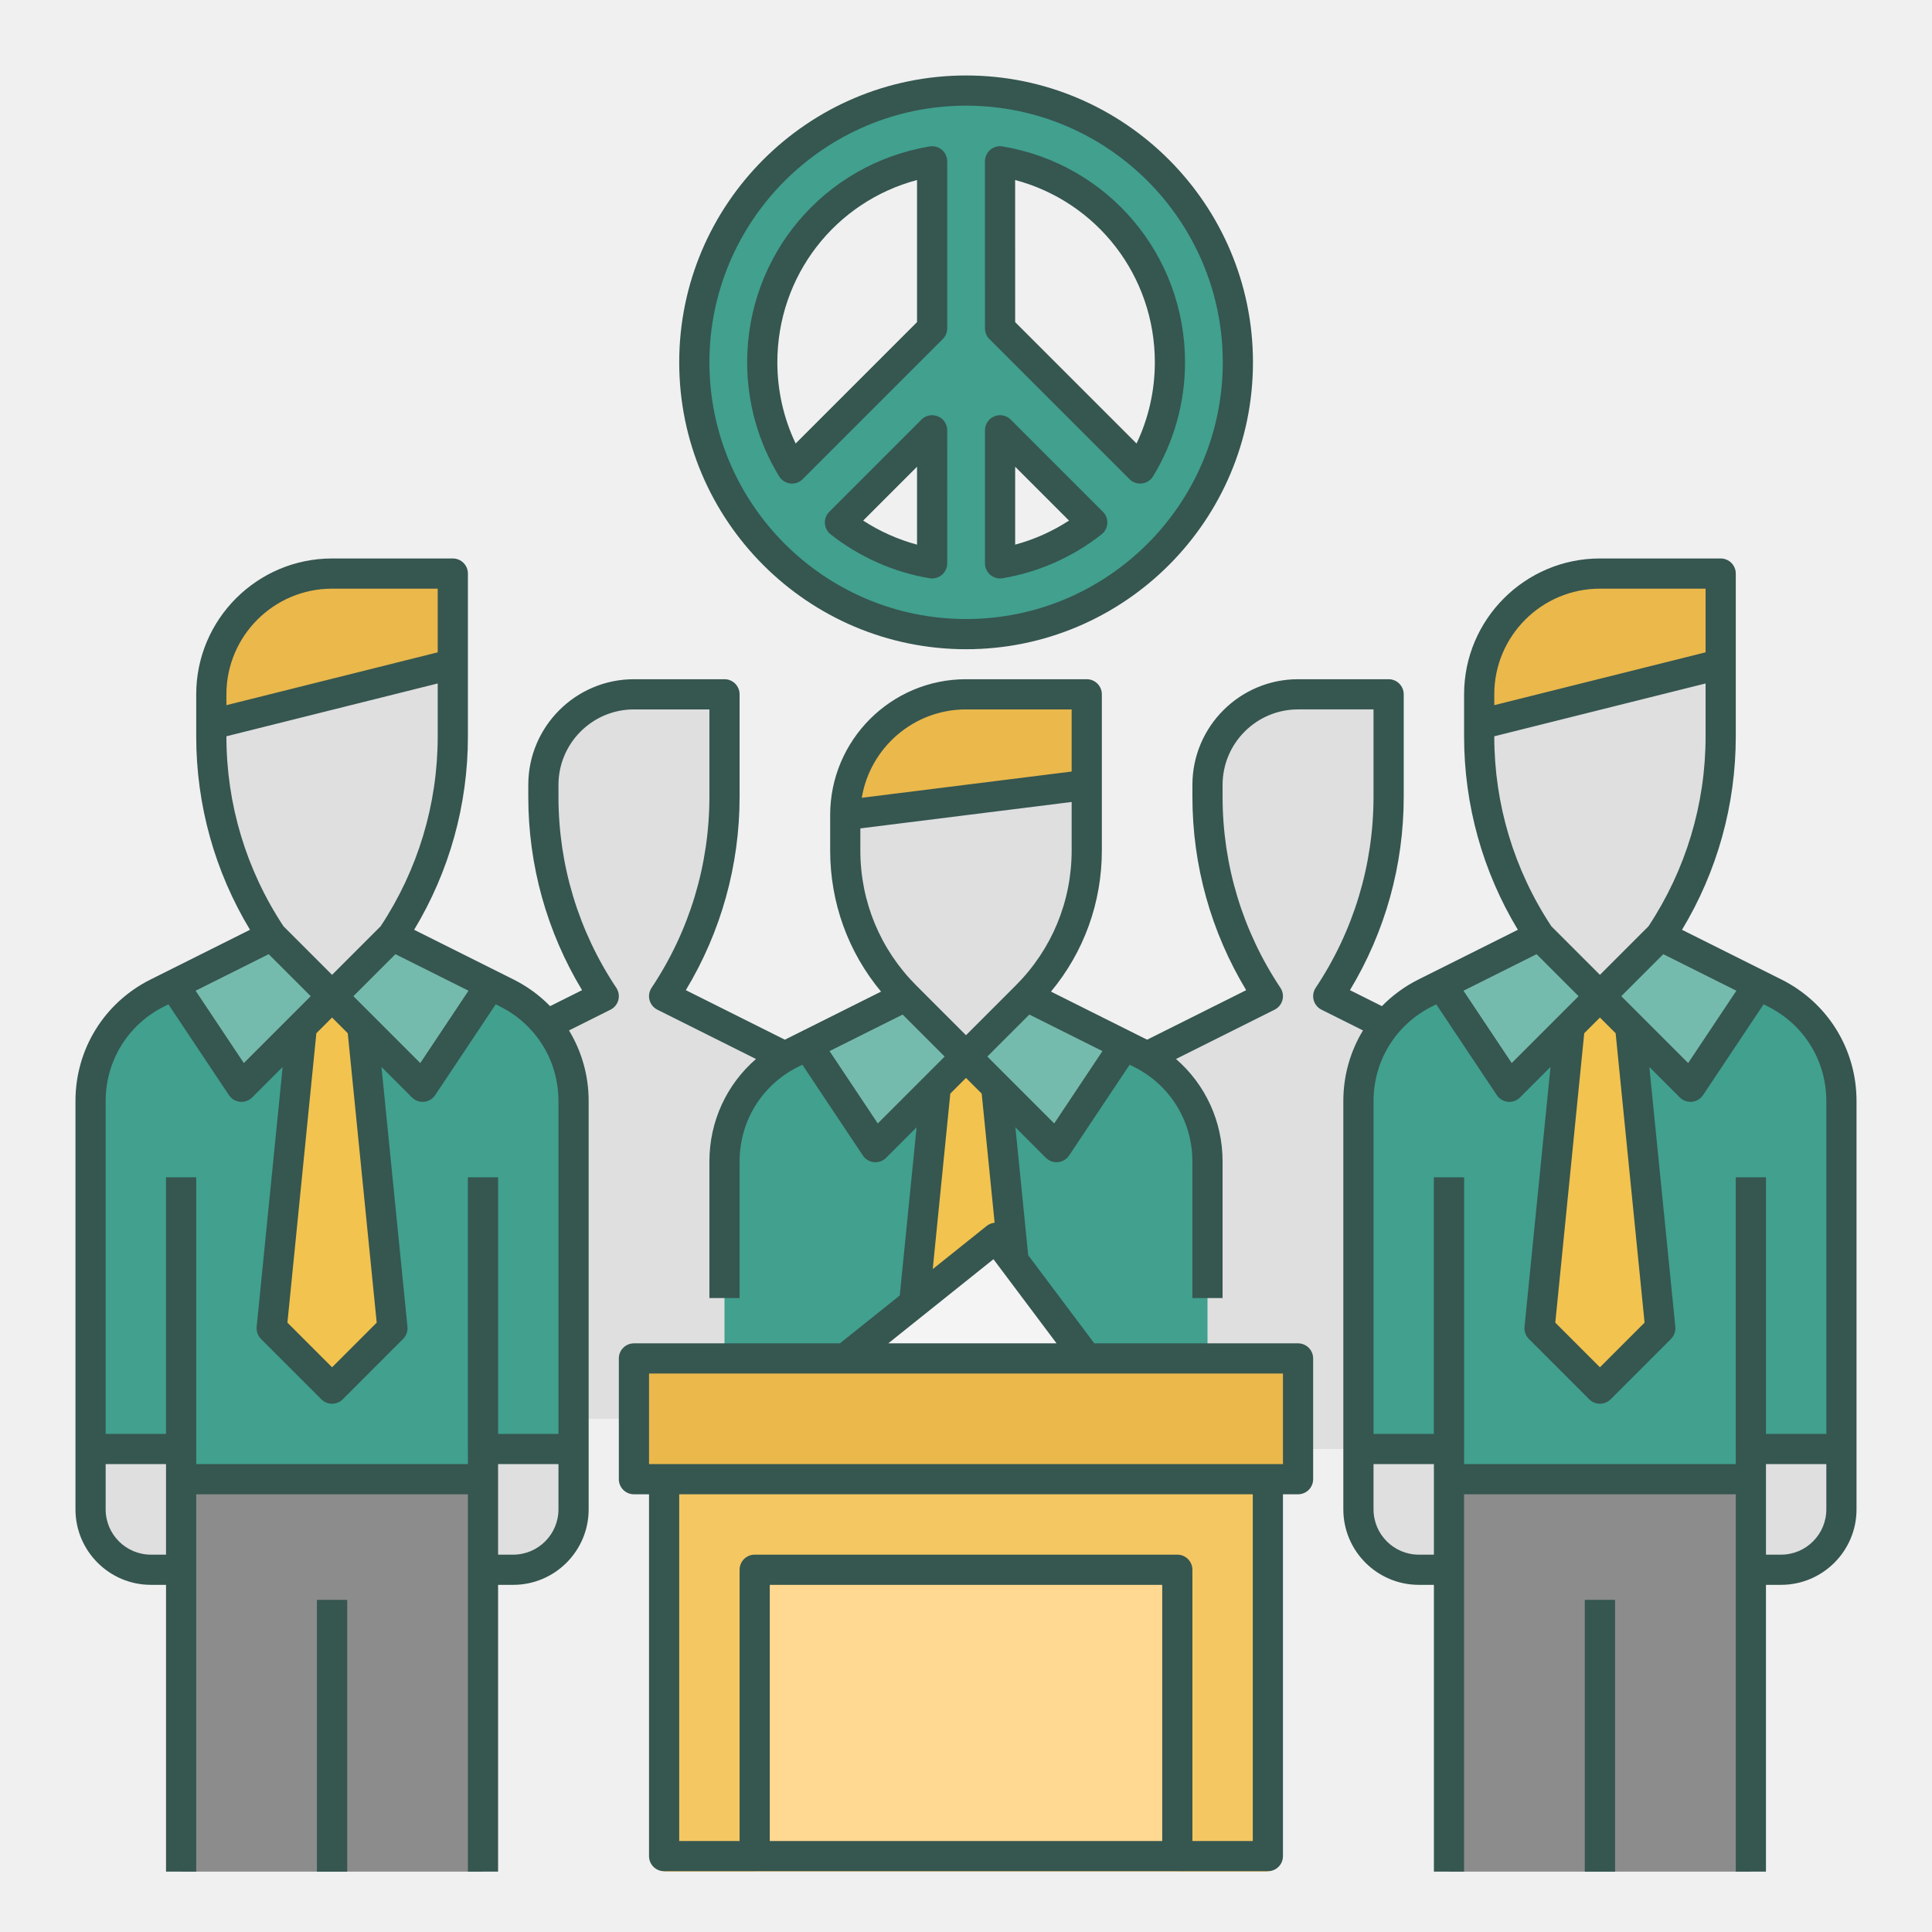
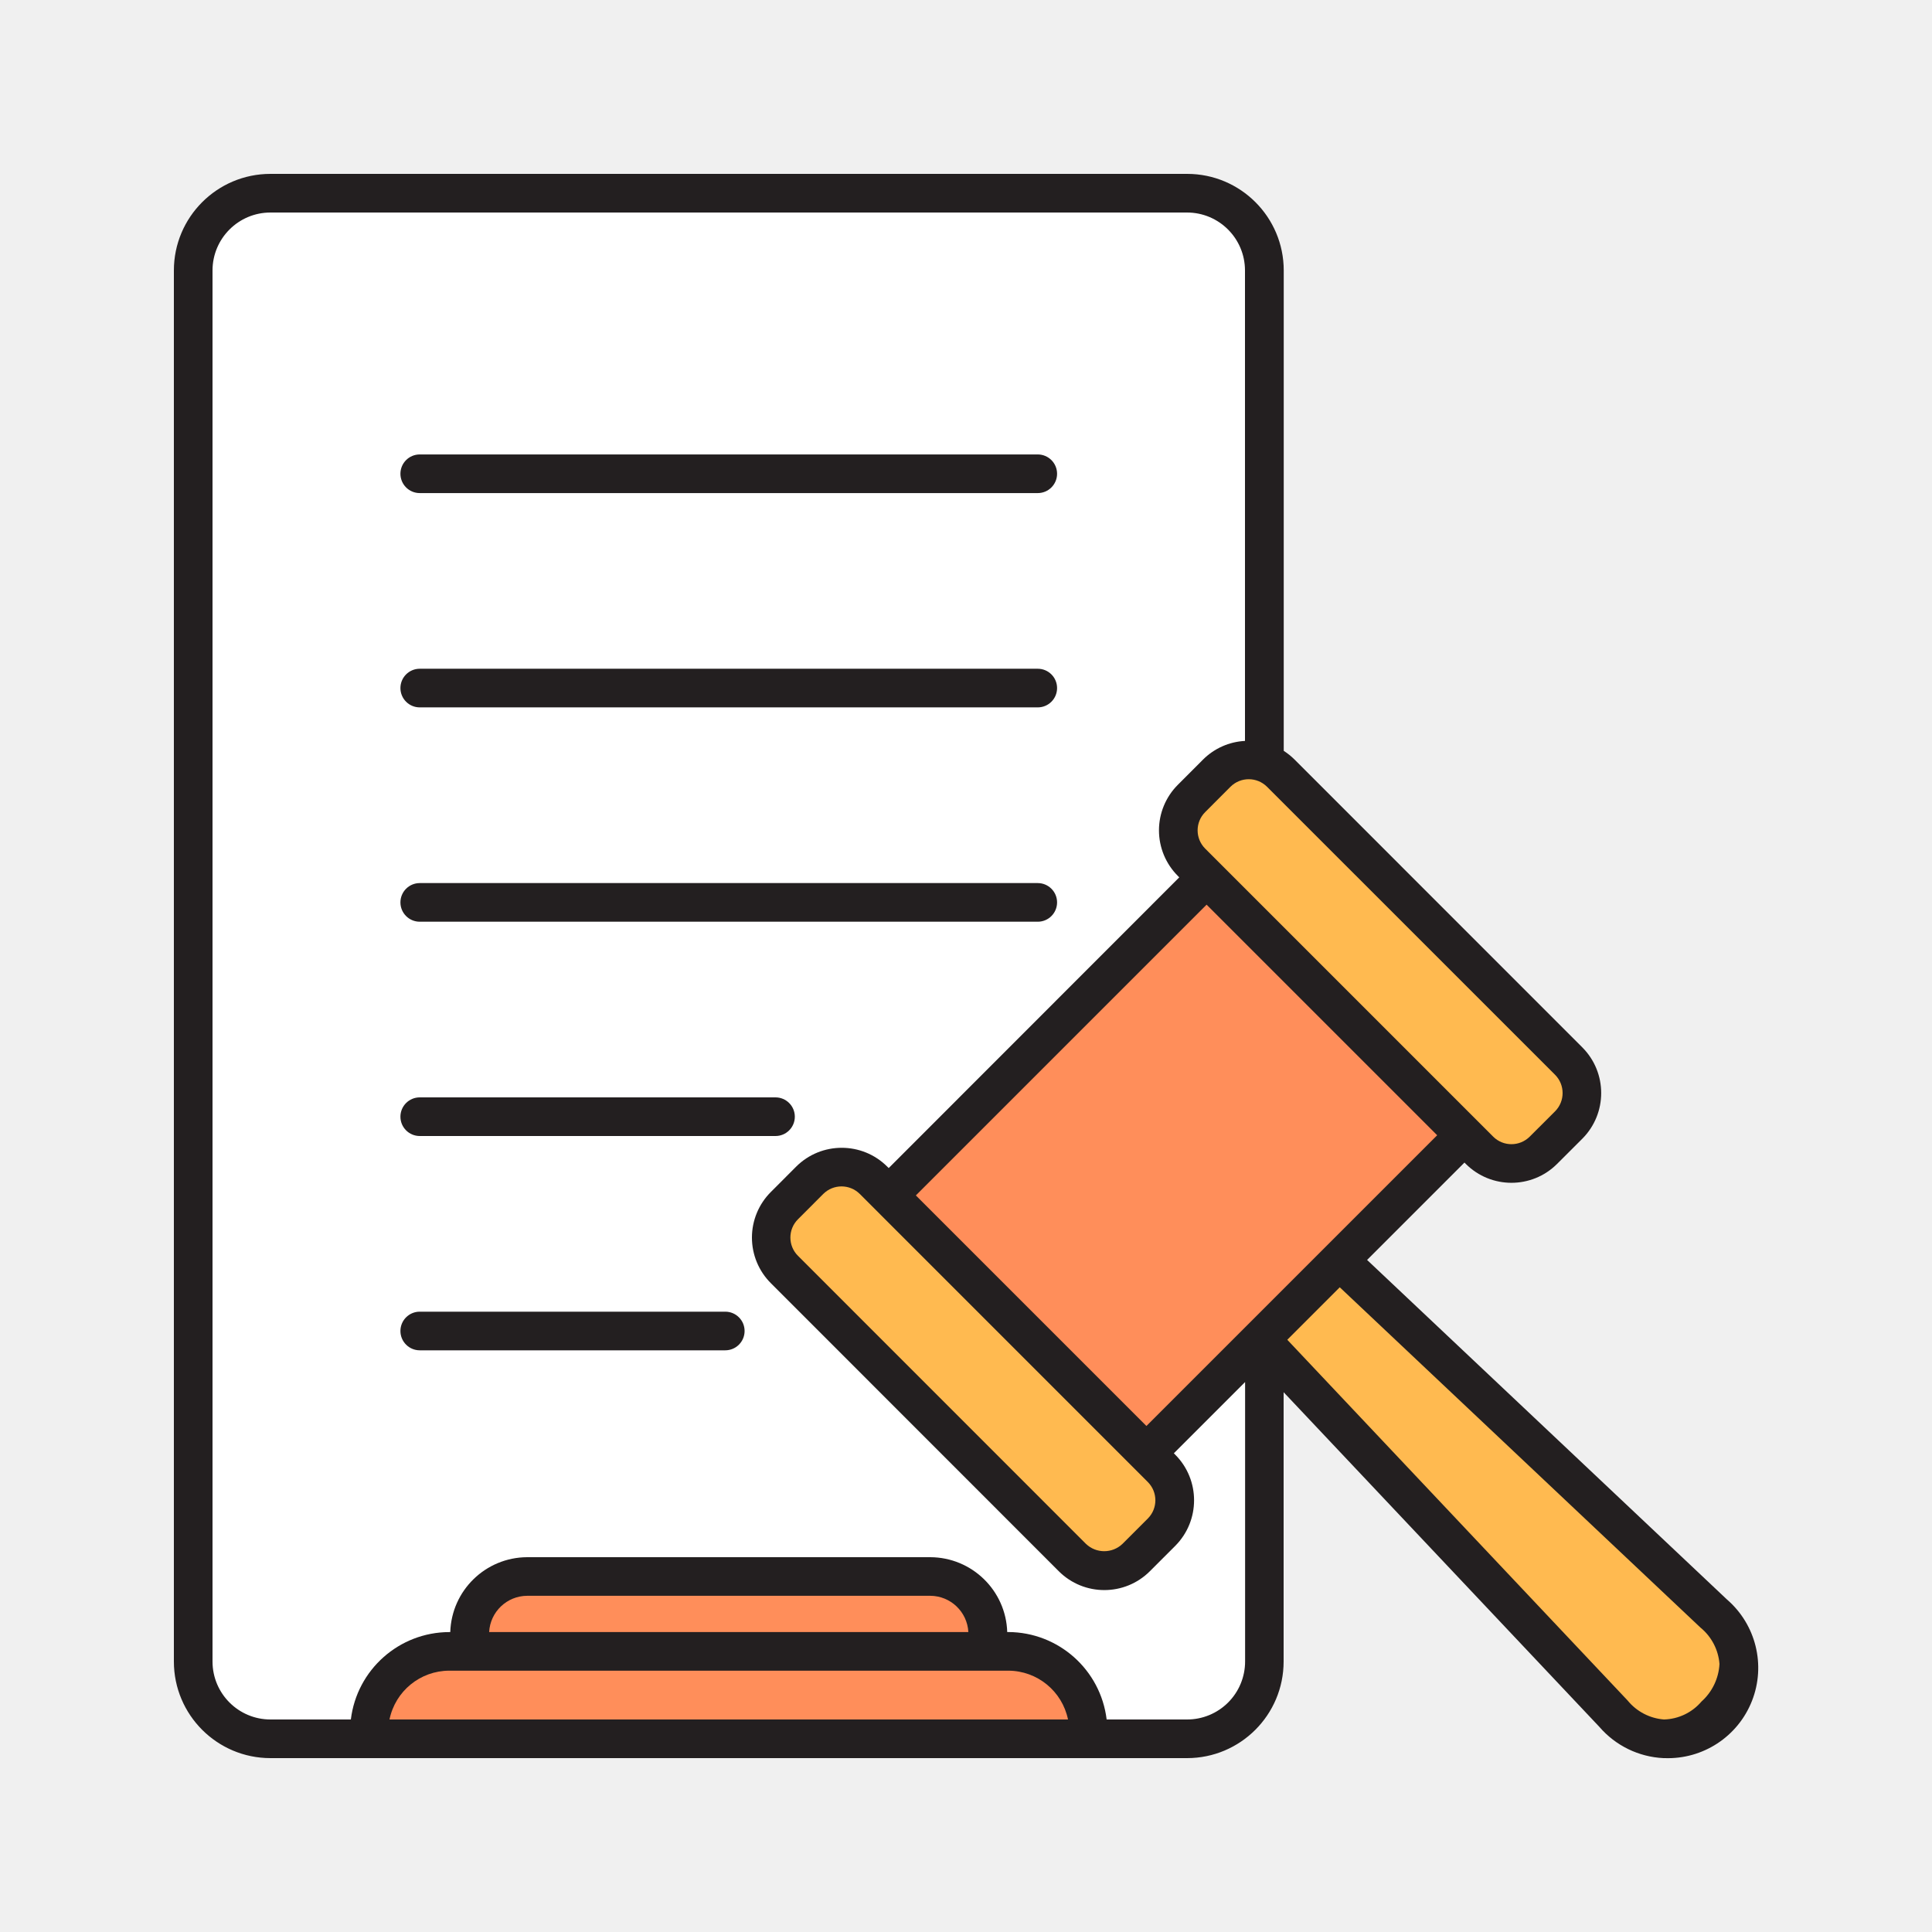
- <svg xmlns="http://www.w3.org/2000/svg" width="800px" height="800px" viewBox="0 0 512 512">
+ <svg xmlns="http://www.w3.org/2000/svg" width="800px" height="800px" viewBox="0 0 50 50" data-name="Layer 1" id="Layer_1">
  <defs>
-     <style>.e{fill:#f4c762;}.f{fill:#eab84b;}.g{fill:#f4f4f4;}.h{fill:#f2c34e;}.i{fill:#ffd892;}.j{fill:#8c8c8c;}.k{fill:#dfdfdf;}.l{fill:#41a08e;}.m{fill:#349381;}.n{fill:#365650;}.o{fill:#6e6e6e;}.p{fill:#75bbad;}</style>
+     <style>.cls-1{fill:#231f20;}.cls-2{fill:#ffffff;}.cls-3{fill:#ff8e5a;}.cls-4{fill:#ffba50;}</style>
  </defs>
-   <g id="a" />
-   <g id="b" />
-   <g id="c">
-     <g>
-       <path class="k" d="M382.311,279.155l-30.311-15.155h0c10.433-15.649,16-34.036,16-52.844v-27.156h-24c-13.255,0-24,10.745-24,24v3.156c0,18.808,5.567,37.195,16,52.844h0l-30.311,15.155c-10.841,5.421-17.689,16.501-17.689,28.622v76.223h112v-76.223c0-12.121-6.848-23.201-17.689-28.622Z" />
-       <path class="k" d="M206.311,279.155l-30.311-15.155h0c10.433-15.649,16-34.036,16-52.844v-27.156h-24c-13.255,0-24,10.745-24,24v3.156c0,18.808,5.567,37.195,16,52.844h0l-30.311,15.155c-10.841,5.421-17.689,16.501-17.689,28.622v68.223h112v-68.223c0-12.121-6.848-23.201-17.689-28.622Z" />
-       <path class="k" d="M302.311,279.155l-30.311-15.155h0c10.245-10.245,16-24.139,16-38.627v-41.373h-32c-17.673,0-32,14.327-32,32v9.373c0,14.488,5.755,28.383,16,38.627h0l-30.311,15.155c-10.841,5.421-17.689,16.501-17.689,28.622v52.223h128v-52.223c0-12.121-6.848-23.201-17.689-28.622Z" />
-       <path class="f" d="M224,216l64-8v-24h-32c-17.673,0-32,14.327-32,32Z" />
-       <path class="k" d="M134.311,263.155l-30.311-15.155h0c10.433-15.649,16-34.036,16-52.844v-43.156h-32c-17.673,0-32,14.327-32,32v11.156c0,18.808,5.567,37.195,16,52.844h0l-30.311,15.155c-10.841,5.421-17.689,16.501-17.689,28.622v108.223c0,8.837,7.163,16,16,16h8v80h80v-80h8c8.837,0,16-7.163,16-16v-108.223c0-12.121-6.848-23.201-17.689-28.622Z" />
-       <path class="l" d="M134.311,263.155l-30.311-15.155-16,16-16-16-30.311,15.155c-10.841,5.421-17.689,16.501-17.689,28.622v92.223h24v8h80v-8h24v-92.223c0-12.121-6.848-23.201-17.689-28.622Z" />
-       <polygon class="p" points="88 264 112 288 130 261 104 248 88 264" />
-       <polygon class="h" points="96 272 88 264 80 272 72 352 88 368 104 352 96 272" />
-       <polygon class="p" points="88 264 64 288 46 261 72 248 88 264" />
-       <rect class="j" height="104" width="80" x="48" y="392" />
-       <rect class="o" height="72" width="8" x="84" y="424" />
-       <path class="f" d="M56,192l64-16v-24h-32c-17.673,0-32,14.327-32,32v8Z" />
-       <path class="k" d="M470.311,263.155l-30.311-15.155h0c10.433-15.649,16-34.036,16-52.844v-43.156h-32c-17.673,0-32,14.327-32,32v11.156c0,18.808,5.567,37.195,16,52.844h0l-30.311,15.155c-10.841,5.421-17.689,16.501-17.689,28.622v108.223c0,8.837,7.163,16,16,16h8v80h80v-80h8c8.837,0,16-7.163,16-16v-108.223c0-12.121-6.848-23.201-17.689-28.622Z" />
-       <path class="l" d="M470.311,263.155l-30.311-15.155-16,16-16-16-30.311,15.155c-10.841,5.421-17.689,16.501-17.689,28.622v92.223h24v8h80v-8h24v-92.223c0-12.121-6.848-23.201-17.689-28.622Z" />
-       <polygon class="p" points="424 264 448 288 466 261 440 248 424 264" />
-       <polygon class="h" points="432 272 424 264 416 272 408 352 424 368 440 352 432 272" />
-       <polygon class="p" points="424 264 400 288 382 261 408 248 424 264" />
-       <rect class="j" height="104" width="80" x="384" y="392" />
-       <rect class="f" height="32" width="176" x="168" y="360" />
-       <rect class="e" height="104" width="160" x="176" y="392" />
-       <rect class="i" height="80" width="112" x="200" y="416" />
-       <rect class="o" height="72" width="8" x="420" y="424" />
-       <rect class="m" height="72" width="8" x="124" y="312" />
-       <rect class="m" height="72" width="8" x="44" y="312" />
-       <path class="l" d="M320,307.777c0-12.121-6.848-23.201-17.689-28.622l-30.311-15.155-16,16-16-16-30.311,15.155c-10.841,5.421-17.689,16.501-17.689,28.622v52.223h128v-52.223Z" />
-       <polygon class="p" points="256 280 280 304 298 277 272 264 256 280" />
-       <polygon class="p" points="214 277 232 304 256 280 240 264 214 277" />
-       <path class="l" d="M256.025,24c-39.779,0-72.025,32.247-72.025,72.025s32.247,72.025,72.025,72.025,72.025-32.247,72.025-72.025-32.247-72.025-72.025-72.025Zm-54.019,72.025c0-26.766,19.467-48.986,45.016-53.272l0,44.269-37.127,37.126c-5.005-8.192-7.889-17.821-7.889-28.123Zm20.589,42.435l24.427-24.428,.005,35.267c-9.122-1.53-17.47-5.345-24.433-10.838Zm42.434,10.837v-35.266l24.427,24.428c-6.962,5.492-15.307,9.307-24.427,10.838Zm37.127-25.149l-37.127-37.126-.009-44.271c25.553,4.282,45.025,26.504,45.025,53.274,0,10.302-2.884,19.931-7.889,28.123Z" />
-       <path class="f" d="M392,192l64-16v-24h-32c-17.673,0-32,14.327-32,32v8Z" />
-       <rect class="m" height="72" width="8" x="460" y="312" />
-       <rect class="m" height="72" width="8" x="380" y="312" />
-       <polygon class="h" points="264 288 256 280 248 288 240.8 360 271.2 360 264 288" />
-       <polygon class="g" points="264 328 224 360 288 360 264 328" />
-       <path class="n" d="M472.1,259.578l-26.35-13.175c9.337-15.473,14.25-33.095,14.25-51.247v-43.156c0-2.209-1.791-4-4-4h-32c-19.851,0-36,16.149-36,36v11.156c0,18.152,4.913,35.774,14.25,51.247l-26.35,13.175c-3.674,1.837-6.921,4.239-9.682,7.059l-8.467-4.234c9.337-15.473,14.25-33.095,14.25-51.247v-27.156c0-2.209-1.791-4-4-4h-24c-15.439,0-28,12.561-28,28v3.156c0,18.152,4.913,35.774,14.25,51.247l-26.25,13.125-25.483-12.741c8.731-10.498,13.483-23.59,13.483-37.414v-41.373c0-2.209-1.791-4-4-4h-32c-19.851,0-36,16.149-36,36v9.373c0,13.824,4.751,26.916,13.483,37.414l-25.483,12.741-26.25-13.125c9.337-15.473,14.25-33.095,14.25-51.247v-27.156c0-2.209-1.791-4-4-4h-24c-15.439,0-28,12.561-28,28v3.156c0,18.152,4.913,35.774,14.25,51.247l-8.467,4.234c-2.761-2.819-6.008-5.222-9.683-7.059l-26.35-13.175c9.337-15.473,14.25-33.095,14.25-51.247v-43.156c0-2.209-1.791-4-4-4h-32c-19.851,0-36,16.149-36,36v11.156c0,18.152,4.913,35.774,14.25,51.247l-26.35,13.175c-12.275,6.138-19.9,18.476-19.9,32.199v108.223c0,11.028,8.972,20,20,20h4v76h8v-100H124v100h8v-76h4c11.028,0,20-8.972,20-20v-108.223c0-6.764-1.86-13.187-5.208-18.701l10.997-5.498c1.026-.513,1.782-1.442,2.077-2.551,.294-1.109,.099-2.291-.538-3.246-10.028-15.042-15.328-32.548-15.328-50.625v-3.156c0-11.028,8.972-20,20-20h20v23.156c0,18.077-5.3,35.584-15.328,50.625-.637,.955-.833,2.137-.538,3.246,.295,1.109,1.051,2.038,2.077,2.551l26.133,13.066c-7.759,6.73-12.344,16.509-12.344,27.133v36.223h8v-36.223c0-10.674,5.931-20.27,15.478-25.044l1.152-.576,16.041,24.062c.665,.997,1.741,1.644,2.934,1.762,.132,.013,.263,.02,.394,.02,1.056,0,2.075-.418,2.829-1.171l8.076-8.076-4.457,44.566-15.852,12.681h-54.597c-2.209,0-4,1.791-4,4v32c0,2.209,1.791,4,4,4h4v95.893c0,2.209,1.791,4,4,4h160c2.209,0,4-1.791,4-4v-95.893h4c2.209,0,4-1.791,4-4v-32c0-2.209-1.791-4-4-4h-54l-17.516-23.355-3.389-33.893,8.076,8.076c.754,.753,1.773,1.171,2.829,1.171,.131,0,.263-.006,.394-.02,1.193-.118,2.27-.765,2.934-1.762l16.041-24.062,1.152,.576c9.547,4.774,15.478,14.37,15.478,25.044v36.223h8v-36.223c0-10.624-4.584-20.403-12.344-27.133l26.133-13.066c1.026-.513,1.782-1.442,2.077-2.551,.294-1.109,.099-2.291-.538-3.246-10.028-15.042-15.328-32.548-15.328-50.625v-3.156c0-11.028,8.972-20,20-20h20v23.156c0,18.077-5.3,35.584-15.328,50.625-.637,.955-.833,2.137-.538,3.246,.295,1.109,1.051,2.038,2.078,2.551l10.997,5.498c-3.348,5.514-5.208,11.938-5.208,18.701v108.223c0,11.028,8.972,20,20,20h4v76h8v-100h72v100h8v-76h4c11.028,0,20-8.972,20-20v-108.223c0-13.723-7.625-26.062-19.9-32.199Zm-347.942,2.974l-12.78,19.17-17.721-17.722,11.133-11.133,19.369,9.684Zm-24.328,87.96l-11.831,11.832-11.831-11.832,7.669-76.692,4.162-4.162,4.162,4.162,7.669,76.692Zm-11.831-194.512h28v16.877l-56,14v-2.877c0-15.439,12.561-28,28-28Zm-28,39.156v-.033l56-14v14.033c0,17.955-5.234,35.345-15.132,50.319l-12.868,12.869-12.868-12.869c-9.897-14.974-15.132-32.363-15.132-50.319Zm11.21,57.711l11.133,11.133-17.721,17.721-12.78-19.17,19.368-9.684Zm-31.21,159.133c-6.617,0-12-5.383-12-12v-12h16v24h-4Zm12-24v-76h-8v68H28v-88.223c0-10.674,5.931-20.27,15.478-25.044l1.153-.576,16.041,24.062c.665,.997,1.741,1.644,2.934,1.762,.132,.013,.263,.02,.395,.02,1.055,0,2.074-.418,2.828-1.171l8.076-8.076-6.885,68.85c-.12,1.194,.303,2.378,1.151,3.227l16,16c.781,.781,1.805,1.171,2.829,1.171s2.047-.391,2.829-1.171l16-16c.848-.849,1.271-2.033,1.151-3.227l-6.885-68.85,8.076,8.076c.754,.753,1.773,1.171,2.829,1.171,.131,0,.263-.006,.394-.02,1.193-.118,2.27-.765,2.934-1.762l16.041-24.062,1.152,.576c9.547,4.774,15.478,14.37,15.478,25.044v88.223h-16v-68h-8v76H52Zm84,24h-4v-24h16v12c0,6.617-5.383,12-12,12Zm120-224h28v16.469l-55.619,6.952c2.192-13.268,13.739-23.421,27.619-23.421Zm-28,37.373v-5.841l56-7v12.841c0,13.523-5.266,26.237-14.829,35.799l-13.171,13.172-13.171-13.172c-9.562-9.562-14.829-22.276-14.829-35.799Zm4.622,72.349l-12.78-19.17,19.369-9.684,11.133,11.133-17.721,17.722Zm75.378,190.171h-104v-67.893h104v67.893Zm24,0h-16v-71.893c0-2.209-1.791-4-4-4h-112c-2.209,0-4,1.791-4,4v71.893h-16v-91.893h152v91.893Zm8-99.893H172v-24h168v24Zm-104.597-32l27.873-22.298,16.724,22.298h-44.597Zm28.18-31.967c-.755,.08-1.48,.362-2.082,.844l-14.314,11.451,4.651-46.508,4.162-4.162,4.162,4.162,3.421,34.214Zm15.795-26.311l-17.721-17.722,11.133-11.133,19.369,9.684-12.78,19.17Zm180.78-35.17l-12.78,19.17-17.721-17.722,11.133-11.133,19.369,9.684Zm-24.328,87.96l-11.831,11.832-11.831-11.832,7.669-76.692,4.162-4.162,4.162,4.162,7.669,76.692Zm-11.831-194.512h28v16.877l-56,14v-2.877c0-15.439,12.561-28,28-28Zm-28,39.156v-.033l56-14v14.033c0,17.955-5.234,35.345-15.132,50.319l-12.868,12.869-12.868-12.869c-9.897-14.974-15.132-32.363-15.132-50.319Zm11.21,57.711l11.133,11.133-17.721,17.722-12.78-19.17,19.369-9.684Zm-31.21,159.133c-6.617,0-12-5.383-12-12v-12h16v24h-4Zm12-24v-76h-8v68h-16v-88.223c0-10.674,5.931-20.27,15.478-25.044l1.152-.576,16.041,24.062c.665,.997,1.741,1.644,2.934,1.762,.132,.013,.263,.02,.394,.02,1.056,0,2.075-.418,2.829-1.171l8.076-8.076-6.885,68.85c-.12,1.194,.303,2.378,1.151,3.227l16,16c.781,.781,1.805,1.171,2.829,1.171s2.047-.391,2.829-1.171l16-16c.848-.849,1.271-2.033,1.151-3.227l-6.885-68.85,8.076,8.076c.754,.753,1.773,1.171,2.829,1.171,.131,0,.263-.006,.394-.02,1.193-.118,2.27-.765,2.934-1.762l16.041-24.062,1.152,.576c9.547,4.774,15.478,14.37,15.478,25.044v88.223h-16v-68h-8v76h-72Zm84,24h-4v-24h16v12c0,6.617-5.383,12-12,12Z" />
-       <rect class="n" height="72" width="8" x="420" y="424" />
-       <rect class="n" height="72" width="8" x="84" y="424" />
-       <path class="n" d="M256.025,172.051c41.92,0,76.025-34.105,76.025-76.025s-34.105-76.025-76.025-76.025-76.025,34.105-76.025,76.025,34.105,76.025,76.025,76.025Zm0-144.051c37.509,0,68.025,30.516,68.025,68.025s-30.516,68.025-68.025,68.025-68.025-30.516-68.025-68.025,30.516-68.025,68.025-68.025Z" />
-       <path class="n" d="M209.896,128.148c1.054,0,2.073-.417,2.828-1.171l37.126-37.126c.75-.75,1.171-1.768,1.171-2.829V42.753c0-1.177-.518-2.293-1.416-3.053s-2.087-1.088-3.246-.892c-28.018,4.7-48.354,28.764-48.354,57.217,0,10.687,2.931,21.133,8.476,30.209,.64,1.046,1.723,1.742,2.941,1.887,.158,.019,.316,.028,.473,.028Zm-3.89-32.123c0-22.922,15.304-42.54,37.016-48.318v37.658l-32.167,32.167c-3.184-6.683-4.848-14.025-4.848-21.507Z" />
-       <path class="n" d="M262.2,89.851l37.127,37.126c.755,.754,1.774,1.171,2.828,1.171,.157,0,.315-.009,.473-.028,1.218-.145,2.301-.84,2.941-1.887,5.545-9.076,8.476-19.522,8.476-30.209,0-28.458-20.34-52.522-48.364-57.219-1.162-.197-2.348,.132-3.246,.892-.898,.76-1.416,1.877-1.416,3.054l.009,44.271c0,1.061,.422,2.078,1.171,2.828Zm43.845,6.175c0,7.482-1.665,14.825-4.848,21.507l-32.168-32.168-.008-37.661c21.716,5.777,37.024,25.395,37.024,48.321Z" />
-       <path class="n" d="M248.552,110.336c-1.495-.618-3.216-.276-4.359,.868l-24.427,24.428c-.808,.808-1.231,1.922-1.165,3.063s.619,2.198,1.516,2.905c7.626,6.017,16.703,10.043,26.249,11.643,.22,.037,.441,.055,.661,.055,.939,0,1.857-.331,2.584-.947,.898-.76,1.416-1.877,1.416-3.054l-.006-35.267c-0-1.618-.975-3.076-2.47-3.695Zm-19.8,27.624l14.271-14.272,.003,20.65c-5.05-1.36-9.879-3.517-14.275-6.378Z" />
-       <path class="n" d="M267.857,111.203c-1.145-1.144-2.864-1.486-4.359-.867-1.495,.619-2.469,2.078-2.469,3.695l0,35.266c0,1.177,.518,2.293,1.416,3.054,.728,.615,1.645,.946,2.584,.946,.22,0,.441-.018,.662-.055,9.543-1.601,18.618-5.627,26.243-11.642,.897-.708,1.448-1.765,1.516-2.906,.067-1.141-.357-2.255-1.165-3.063l-24.428-24.428Zm1.172,33.133l-0-20.647,14.271,14.271c-4.395,2.86-9.221,5.017-14.27,6.376Z" />
-     </g>
-   </g>
-   <g id="d" />
+   <path class="cls-1" d="M44.693,41.394,35.38,32.607l2.52-2.52.036.036a1.671,1.671,0,0,0,2.36,0l.656-.655a1.674,1.674,0,0,0,0-2.36L33.5,19.654a1.718,1.718,0,0,0-.277-.222V7a2.5,2.5,0,0,0-2.5-2.5H7A2.5,2.5,0,0,0,4.5,7V43A2.5,2.5,0,0,0,7,45.5H30.72a2.5,2.5,0,0,0,2.5-2.5V36.03l8.173,8.663a2.335,2.335,0,0,0,1.657.807h.029a2.338,2.338,0,0,0,1.614-4.106Z" />
+   <path class="cls-2" d="M30.72,44.5H28.64a2.574,2.574,0,0,0-2.546-2.263h-.027A2,2,0,0,0,24.075,40.3H13.644a2,2,0,0,0-1.991,1.938h-.027A2.573,2.573,0,0,0,9.08,44.5H7A1.5,1.5,0,0,1,5.5,43V7A1.5,1.5,0,0,1,7,5.5H30.72A1.5,1.5,0,0,1,32.22,7V19.175a1.656,1.656,0,0,0-1.082.479l-.655.656a1.667,1.667,0,0,0,0,2.359l.036.037L23,30.229l-.037-.036a1.669,1.669,0,0,0-2.359,0l-.655.656a1.667,1.667,0,0,0,0,2.359L27.4,40.662a1.668,1.668,0,0,0,2.36,0l.655-.655a1.672,1.672,0,0,0,0-2.36l-.036-.036,1.844-1.844V43A1.5,1.5,0,0,1,30.72,44.5Z" />
+   <path class="cls-1" d="M10.863,12.761H26.857a.5.5,0,0,0,0-1H10.863a.5.5,0,0,0,0,1Z" />
+   <path class="cls-1" d="M10.863,18.307H26.857a.5.5,0,0,0,0-1H10.863a.5.5,0,0,0,0,1Z" />
+   <path class="cls-1" d="M10.863,23.854H26.857a.5.5,0,0,0,0-1H10.863a.5.5,0,0,0,0,1Z" />
+   <path class="cls-1" d="M10.863,29.4H20.07a.5.5,0,0,0,0-1H10.863a.5.5,0,0,0,0,1Z" />
+   <path class="cls-1" d="M18.77,33.946H10.863a.5.5,0,0,0,0,1H18.77a.5.5,0,0,0,0-1Z" />
+   <rect class="cls-3" height="8.439" transform="translate(-12.407 30.363) rotate(-45)" width="10.641" x="25.127" y="25.939" />
+   <path class="cls-4" d="M29.705,38.354a.669.669,0,0,1,0,.946l-.655.655a.684.684,0,0,1-.946,0L20.651,32.5a.668.668,0,0,1,0-.945l.655-.656a.67.67,0,0,1,.945,0Z" />
+   <path class="cls-4" d="M40.245,27.815a.671.671,0,0,1,0,.946l-.656.655a.67.67,0,0,1-.946,0L31.19,21.962a.668.668,0,0,1,0-.945l.655-.656a.67.67,0,0,1,.945,0Z" />
+   <path class="cls-3" d="M26.094,43.237A1.582,1.582,0,0,1,27.64,44.5H10.08a1.581,1.581,0,0,1,1.546-1.263Z" />
+   <path class="cls-3" d="M12.659,42.237a.991.991,0,0,1,.985-.938H24.075a.992.992,0,0,1,.986.938Z" />
+   <path class="cls-4" d="M44.035,44.035a1.321,1.321,0,0,1-.971.465,1.347,1.347,0,0,1-.943-.493l-8.806-9.334,1.358-1.358,9.334,8.806a1.351,1.351,0,0,1,.493.943A1.406,1.406,0,0,1,44.035,44.035Z" />
</svg>
